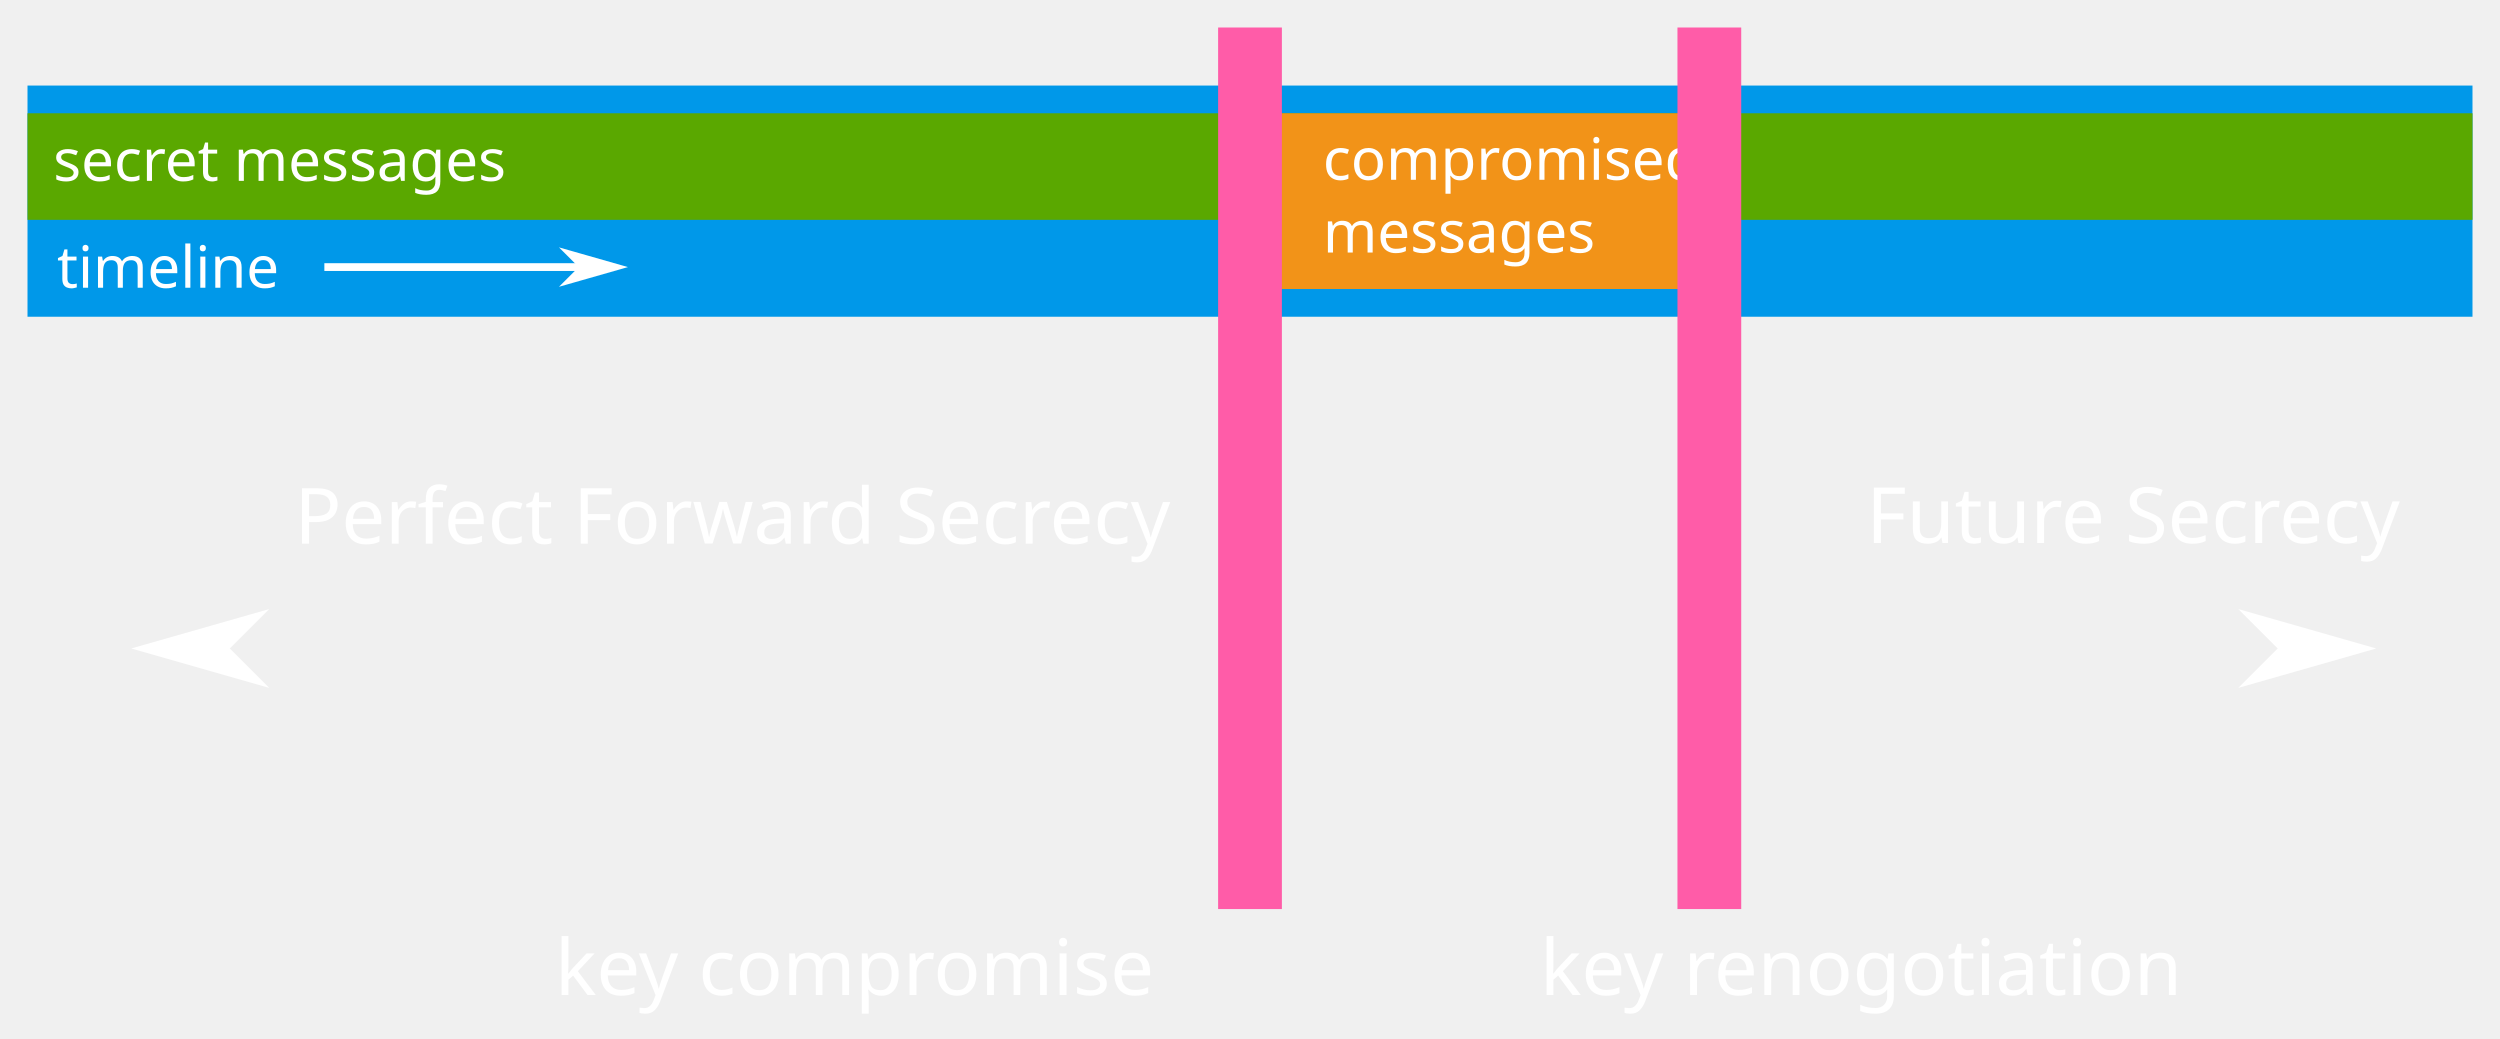
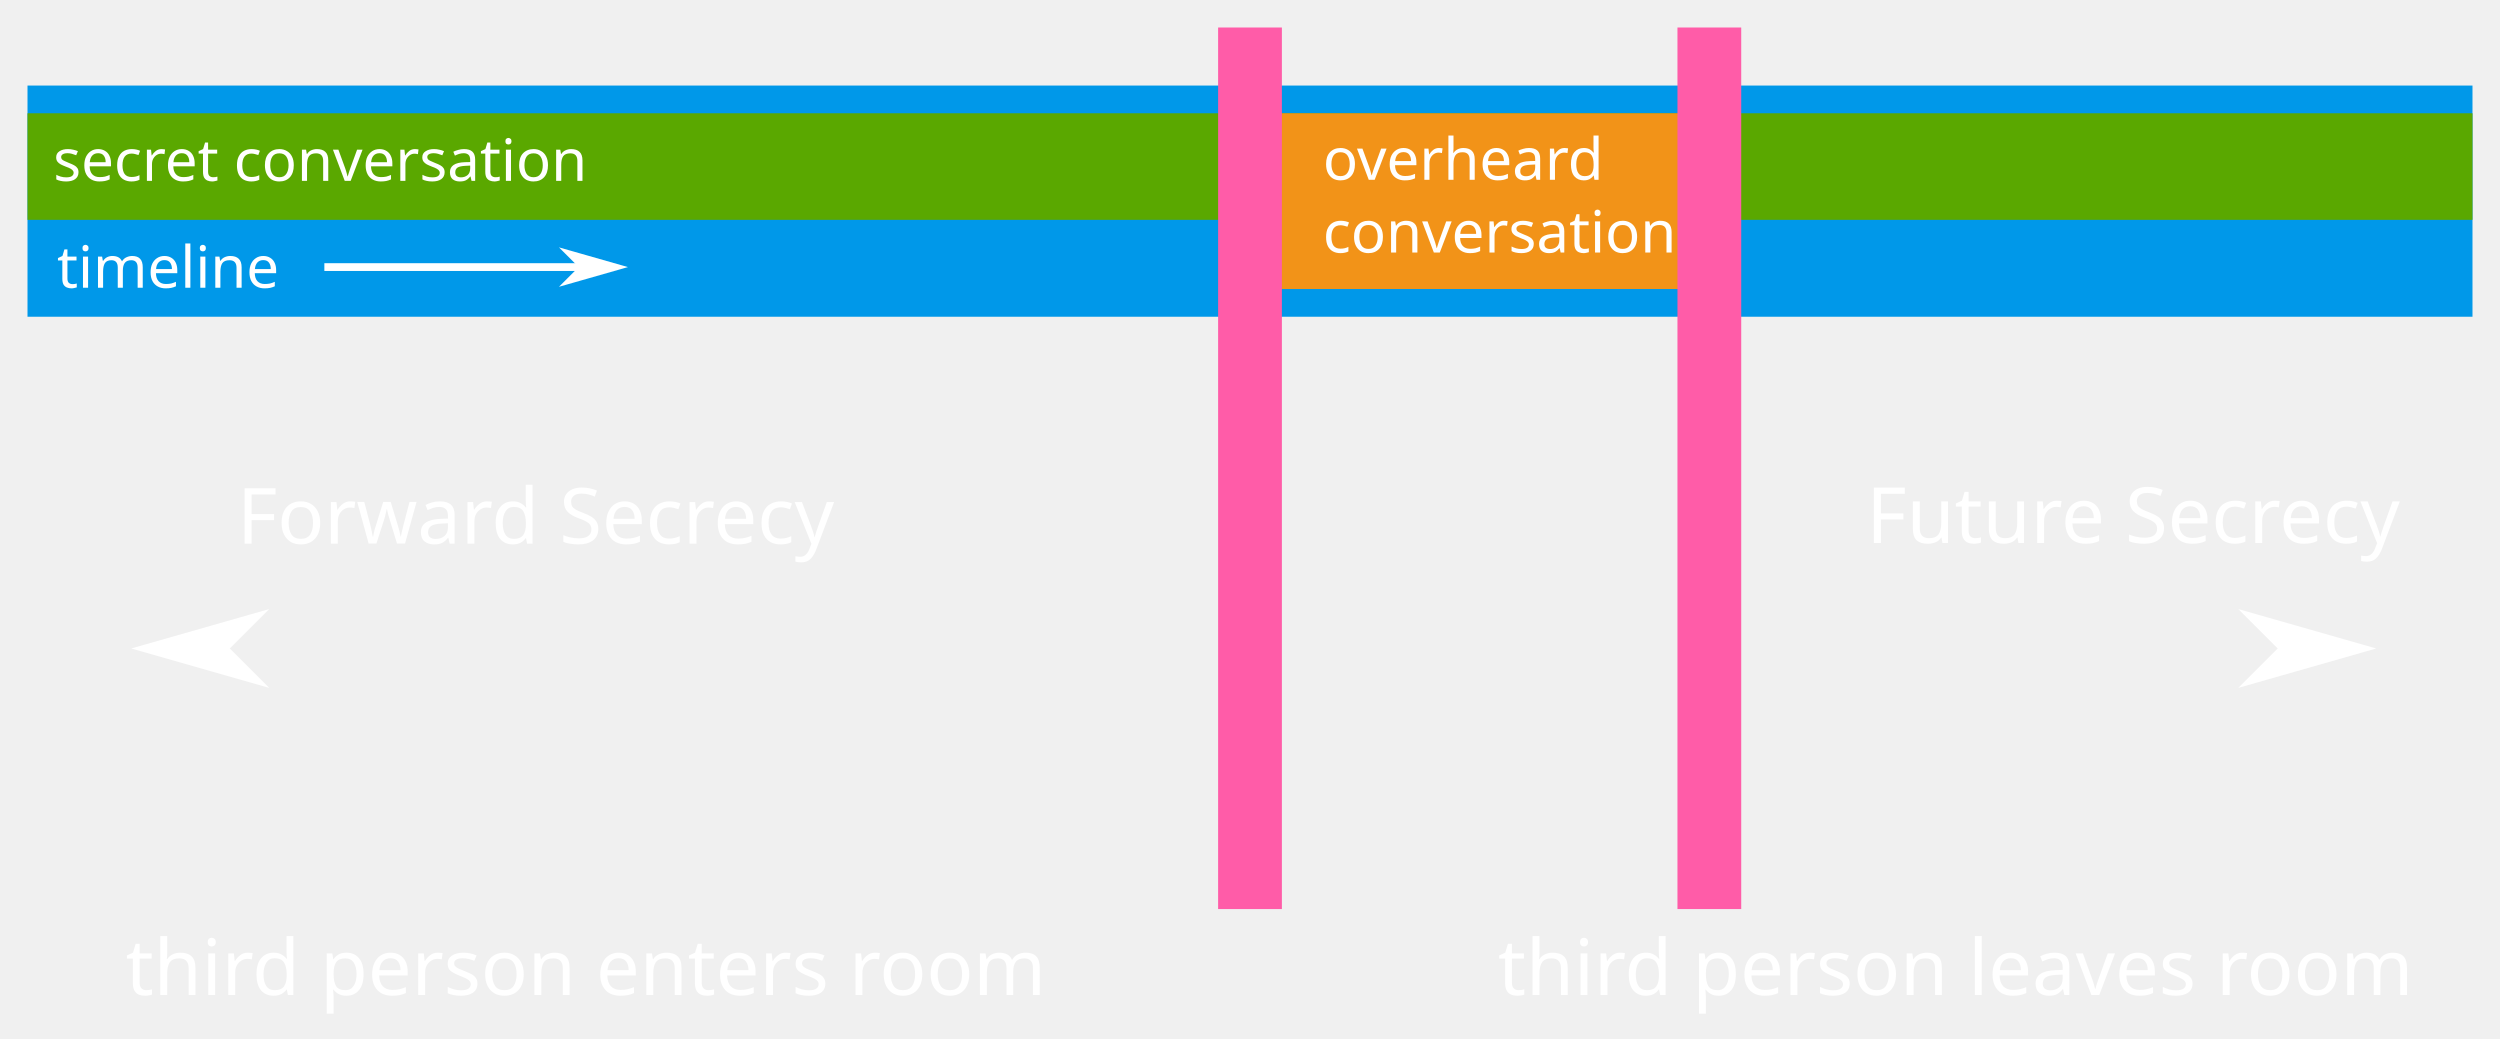
<svg xmlns="http://www.w3.org/2000/svg" xmlns:ns1="http://www.openswatchbook.org/uri/2009/osb" xmlns:xlink="http://www.w3.org/1999/xlink" width="90.896mm" height="37.764mm" viewBox="0 0 322.072 133.81" id="svg2" version="1.1">
  <defs id="defs4">
    <linearGradient id="linearGradient5659">
      <stop style="stop-color:#2da074;stop-opacity:1;" offset="0" id="stop5661" />
    </linearGradient>
    <linearGradient id="linearGradient5653" ns1:paint="solid">
      <stop style="stop-color:#2da074;stop-opacity:1;" offset="0" id="stop5655" />
    </linearGradient>
    <linearGradient id="linearGradient5643" ns1:paint="solid">
      <stop style="stop-color:#ad8254;stop-opacity:1;" offset="0" id="stop5645" />
    </linearGradient>
    <linearGradient id="linearGradient5633" ns1:paint="solid" gradientTransform="translate(303.4632,107.7193)">
      <stop style="stop-color:#ff5ca8;stop-opacity:1;" offset="0" id="stop5635" />
    </linearGradient>
    <linearGradient id="linearGradient4321" ns1:paint="solid">
      <stop style="stop-color:#f97860;stop-opacity:1;" offset="0" id="stop4323" />
    </linearGradient>
    <marker orient="auto" refY="0" refX="0" id="Arrow1Mend" style="overflow:visible">
      <path id="path4413" d="M 0,0 5,-5 -12.5,0 5,5 0,0 Z" style="fill:#ffffff;fill-opacity:1;fill-rule:evenodd;stroke:#ffffff;stroke-width:1pt;stroke-opacity:1" transform="matrix(-0.4,0,0,-0.4,-4,0)" />
    </marker>
    <marker orient="auto" refY="0" refX="0" id="Arrow2Lend" style="overflow:visible">
      <path id="path4425" style="fill:#ffffff;fill-opacity:1;fill-rule:evenodd;stroke:#ffffff;stroke-width:0.625;stroke-linejoin:round;stroke-opacity:1" d="M 8.719,4.034 -2.207,0.016 8.719,-4.002 c -1.745,2.372 -1.735,5.617 -6e-7,8.035 z" transform="matrix(-1.1,0,0,-1.1,-1.1,0)" />
    </marker>
    <marker orient="auto" refY="0" refX="0" id="marker5719" style="overflow:visible">
      <path id="path5721" d="M 0,0 5,-5 -12.5,0 5,5 0,0 Z" style="fill:#ffffff;fill-opacity:1;fill-rule:evenodd;stroke:#ffffff;stroke-width:1pt;stroke-opacity:1" transform="matrix(-0.8,0,0,-0.8,-10,0)" />
    </marker>
    <marker orient="auto" refY="0" refX="0" id="marker5462" style="overflow:visible">
      <path id="path5464" d="M 0,0 5,-5 -12.5,0 5,5 0,0 Z" style="fill:#ffffff;fill-opacity:1;fill-rule:evenodd;stroke:#ffffff;stroke-width:1pt;stroke-opacity:1" transform="matrix(-0.8,0,0,-0.8,-10,0)" />
    </marker>
    <linearGradient id="linearGradient4872" ns1:paint="solid" gradientTransform="matrix(0.5315446,0,0,0.5315446,138.0828,11.30215)">
      <stop style="stop-color:#ffffff;stop-opacity:1;" offset="0" id="stop4874" />
    </linearGradient>
    <marker orient="auto" refY="0" refX="0" id="Arrow1Lend" style="overflow:visible">
      <path id="path4407" d="M 0,0 5,-5 -12.5,0 5,5 0,0 Z" style="fill:#ffffff;fill-opacity:1;fill-rule:evenodd;stroke:#ffffff;stroke-width:1pt;stroke-opacity:1" transform="matrix(-0.8,0,0,-0.8,-10,0)" />
    </marker>
    <linearGradient id="linearGradient4376" gradientTransform="translate(-215.0969,-657.1666)">
      <stop style="stop-color:#ffffff;stop-opacity:1;" offset="0" id="stop4378" />
    </linearGradient>
    <linearGradient id="linearGradient4343" ns1:paint="solid" gradientTransform="matrix(0.827181,0,0,1,58.51633,-16)">
      <stop style="stop-color:#000000;stop-opacity:1;" offset="0" id="stop4345" />
    </linearGradient>
    <linearGradient id="linearGradient4168" ns1:paint="solid" gradientTransform="matrix(8.225297,0,0,1,-3940.29,-14.28571)">
      <stop style="stop-color:#f29318;stop-opacity:1;" offset="0" id="stop4170" />
    </linearGradient>
    <linearGradient id="linearGradient4162" ns1:paint="solid" gradientTransform="matrix(0.00462165,0,0,0.7183384,295.2062,234.9908)">
      <stop style="stop-color:#0098e9;stop-opacity:1;" offset="0" id="stop4164" />
    </linearGradient>
    <linearGradient id="linearGradient4156" ns1:paint="solid" gradientTransform="matrix(1,0,0,0.8859293,-128.2143,2.474007)">
      <stop style="stop-color:#5aa800;stop-opacity:1;" offset="0" id="stop4158" />
    </linearGradient>
    <linearGradient id="Owl_red-3" ns1:paint="solid" gradientTransform="translate(781.0344,183.5714)">
      <stop style="stop-color:#807ac9;stop-opacity:1;" offset="0" id="stop4152" />
    </linearGradient>
    <linearGradient xlink:href="#linearGradient4376" id="linearGradient27312" gradientTransform="scale(2.791712,0.3582032)" x1="45.543" y1="384.065" x2="59.532" y2="384.065" gradientUnits="userSpaceOnUse" />
    <linearGradient xlink:href="#linearGradient4376" id="linearGradient27314" gradientTransform="scale(2.791712,0.3582032)" x1="45.543" y1="384.065" x2="59.532" y2="384.065" gradientUnits="userSpaceOnUse" />
-     <linearGradient xlink:href="#linearGradient4376" id="linearGradient27479" gradientTransform="matrix(2.651361,0,0,0.3771648,-32.20049,0)" x1="80.31" y1="596.933" x2="104.888" y2="596.933" gradientUnits="userSpaceOnUse" />
+     <linearGradient xlink:href="#linearGradient4376" id="linearGradient27479" gradientTransform="matrix(2.651361,0,0,0.3771648,-94.58043,0)" x1="80.31" y1="596.933" x2="104.888" y2="596.933" gradientUnits="userSpaceOnUse" />
    <linearGradient xlink:href="#linearGradient4376" id="linearGradient41801" gradientTransform="matrix(1.482373,0,0,0.1905996,183.9339,87.93815)" x1="97.684" y1="501.822" x2="141.065" y2="501.822" gradientUnits="userSpaceOnUse" />
    <linearGradient xlink:href="#linearGradient4376" id="linearGradient42271" gradientTransform="matrix(2.569039,0,0,0.3892507,56.31603,0)" x1="106.041" y1="428.956" x2="129.702" y2="428.956" gradientUnits="userSpaceOnUse" />
-     <linearGradient xlink:href="#linearGradient4376" id="linearGradient42349" gradientUnits="userSpaceOnUse" gradientTransform="matrix(2.651361,0,0,0.3771648,97.46571,0)" x1="80.31" y1="596.933" x2="104.888" y2="596.933" />
+     <linearGradient xlink:href="#linearGradient4376" id="linearGradient42349" gradientUnits="userSpaceOnUse" gradientTransform="matrix(2.651361,0,0,0.3771648,109.6484,0)" x1="80.31" y1="596.933" x2="104.888" y2="596.933" />
+     <linearGradient xlink:href="#linearGradient4376" id="linearGradient4378" gradientTransform="matrix(3.25896,0,0,0.3068464,1.099374,0)" x1="38.401" y1="543.886" x2="68.97" y2="543.886" gradientUnits="userSpaceOnUse" />
  </defs>
  <g id="layer1" transform="translate(-87.35706,-104.176)">
    <flowRoot xml:space="preserve" id="flowRoot4176" style="font-style:normal;font-weight:normal;font-size:24px;line-height:125%;font-family:Sans;letter-spacing:0px;word-spacing:0px;fill:#000000;fill-opacity:1;stroke:none;stroke-width:0;stroke-linecap:butt;stroke-linejoin:miter;stroke-miterlimit:4;stroke-dasharray:none;stroke-opacity:1">
      <flowRegion id="flowRegion4178">
        <rect id="rect4180" width="117.5" height="26.071" x="211.429" y="230.576" style="stroke-width:0;stroke-miterlimit:4;stroke-dasharray:none" />
      </flowRegion>
      <flowPara id="flowPara4182">Key</flowPara>
    </flowRoot>
-     <text xml:space="preserve" style="font-style:normal;font-weight:normal;font-size:24px;line-height:125%;font-family:Sans;letter-spacing:0px;word-spacing:0px;fill:url(#linearGradient27479);fill-opacity:1;stroke:none;stroke-width:0;stroke-linecap:butt;stroke-linejoin:miter;stroke-miterlimit:4;stroke-dasharray:none;stroke-opacity:1" x="213.046" y="232.362" id="text4184">
-       <tspan x="213.046" y="232.362" id="tspan4192" style="font-style:normal;font-variant:normal;font-weight:500;font-stretch:normal;font-size:10px;font-family:'CMU Sans Serif';-inkscape-font-specification:'CMU Sans Serif Medium';text-align:center;text-anchor:middle;fill:url(#linearGradient27479);stroke-width:0;stroke-miterlimit:4;stroke-dasharray:none">key compromise</tspan>
+     <text xml:space="preserve" style="font-style:normal;font-weight:normal;font-size:24px;line-height:125%;font-family:Sans;letter-spacing:0px;word-spacing:0px;fill:url(#linearGradient27479);fill-opacity:1;stroke:none;stroke-width:0;stroke-linecap:butt;stroke-linejoin:miter;stroke-miterlimit:4;stroke-dasharray:none;stroke-opacity:1" x="253.309" y="232.362" id="text4184">
+       <tspan x="253.309" y="232.362" id="tspan4192" style="font-style:normal;font-variant:normal;font-weight:500;font-stretch:normal;font-size:10px;font-family:'CMU Sans Serif';-inkscape-font-specification:'CMU Sans Serif Medium';text-align:end;text-anchor:end;fill:url(#linearGradient27479);stroke-width:0;stroke-miterlimit:4;stroke-dasharray:none">third person enters room</tspan>
    </text>
-     <text xml:space="preserve" style="font-style:normal;font-weight:normal;font-size:24px;line-height:125%;font-family:Sans;letter-spacing:0px;word-spacing:0px;fill:url(#linearGradient4376);fill-opacity:1;stroke:none;stroke-width:0;stroke-linecap:butt;stroke-linejoin:miter;stroke-miterlimit:4;stroke-dasharray:none;stroke-opacity:1" x="125.295" y="174.219" id="text4208">
-       <tspan id="tspan4210" x="125.295" y="174.219" style="font-style:normal;font-variant:normal;font-weight:500;font-stretch:normal;font-size:10px;font-family:'CMU Sans Serif';-inkscape-font-specification:'CMU Sans Serif Medium';fill:url(#linearGradient4376);stroke-width:0;stroke-miterlimit:4;stroke-dasharray:none">Perfect Forward Secrecy</tspan>
+     <text xml:space="preserve" style="font-style:normal;font-weight:normal;font-size:24px;line-height:125%;font-family:Sans;letter-spacing:0px;word-spacing:0px;fill:url(#linearGradient4378);fill-opacity:1;stroke:none;stroke-width:0;stroke-linecap:butt;stroke-linejoin:miter;stroke-miterlimit:4;stroke-dasharray:none;stroke-opacity:1" x="226.018" y="174.219" id="text4208">
+       <tspan id="tspan4210" x="226.018" y="174.219" style="font-style:normal;font-variant:normal;font-weight:500;font-stretch:normal;font-size:10px;font-family:'CMU Sans Serif';-inkscape-font-specification:'CMU Sans Serif Medium';text-align:end;text-anchor:end;fill:url(#linearGradient4378);stroke-width:0;stroke-miterlimit:4;stroke-dasharray:none">Forward Secrecy</tspan>
    </text>
    <path style="fill:url(#linearGradient4376);fill-rule:evenodd;stroke:url(#linearGradient4872);stroke-width:1px;stroke-linecap:butt;stroke-linejoin:miter;stroke-opacity:1;marker-end:url(#marker5462)" d="m 225.868,187.719 -119.66,0" id="path4926" />
    <rect style="opacity:1;fill:url(#linearGradient4162);fill-opacity:1;stroke:url(#linearGradient4162);stroke-width:0;stroke-miterlimit:4;stroke-dasharray:none;stroke-dashoffset:0;stroke-opacity:1" id="rect4136" width="314.985" height="29.783" x="90.9" y="115.198" />
    <g id="g27470" transform="translate(2,-1.494924)">
      <text id="text4394" y="142.745" x="92.699" style="font-style:normal;font-weight:normal;font-size:24px;line-height:125%;font-family:Sans;letter-spacing:0px;word-spacing:0px;fill:#000000;fill-opacity:1;stroke:none;stroke-width:1px;stroke-linecap:butt;stroke-linejoin:miter;stroke-opacity:1" xml:space="preserve">
        <tspan style="font-style:normal;font-variant:normal;font-weight:500;font-stretch:normal;font-size:7.5px;font-family:'CMU Sans Serif';-inkscape-font-specification:'CMU Sans Serif Medium';fill:url(#linearGradient4376)" y="142.745" x="92.699" id="tspan4396">timeline</tspan>
      </text>
      <path id="path5717" d="m 127.143,140.079 37.143,0" style="fill:url(#linearGradient27312);fill-rule:evenodd;stroke:url(#linearGradient27314);stroke-width:1;stroke-linecap:butt;stroke-linejoin:miter;stroke-miterlimit:4;stroke-dasharray:none;stroke-opacity:1;marker-end:url(#Arrow1Mend)" />
    </g>
-     <text id="text42345" y="232.362" x="342.712" style="font-style:normal;font-weight:normal;font-size:24px;line-height:125%;font-family:Sans;letter-spacing:0px;word-spacing:0px;fill:url(#linearGradient42349);fill-opacity:1;stroke:none;stroke-width:0;stroke-linecap:butt;stroke-linejoin:miter;stroke-miterlimit:4;stroke-dasharray:none;stroke-opacity:1" xml:space="preserve">
-       <tspan style="font-style:normal;font-variant:normal;font-weight:500;font-stretch:normal;font-size:10px;font-family:'CMU Sans Serif';-inkscape-font-specification:'CMU Sans Serif Medium';text-align:center;text-anchor:middle;fill:url(#linearGradient42349);stroke-width:0;stroke-miterlimit:4;stroke-dasharray:none" id="tspan42347" y="232.362" x="342.712">key renogotiation</tspan>
+     <text id="text42345" y="232.362" x="354.894" style="font-style:normal;font-weight:normal;font-size:24px;line-height:125%;font-family:Sans;letter-spacing:0px;word-spacing:0px;fill:url(#linearGradient42349);fill-opacity:1;stroke:none;stroke-width:0;stroke-linecap:butt;stroke-linejoin:miter;stroke-miterlimit:4;stroke-dasharray:none;stroke-opacity:1" xml:space="preserve">
+       <tspan style="font-style:normal;font-variant:normal;font-weight:500;font-stretch:normal;font-size:10px;font-family:'CMU Sans Serif';-inkscape-font-specification:'CMU Sans Serif Medium';text-align:center;text-anchor:middle;fill:url(#linearGradient42349);stroke-width:0;stroke-miterlimit:4;stroke-dasharray:none" id="tspan42347" y="232.362" x="354.894">third person leaves room</tspan>
    </text>
  </g>
  <g id="layer2" style="display:inline" transform="translate(-87.35706,-104.176)">
    <rect y="118.769" x="90.9" height="13.729" width="314.985" id="rect4324" style="opacity:1;fill:url(#linearGradient4156);fill-opacity:1;stroke:url(#linearGradient4162);stroke-width:0;stroke-miterlimit:4;stroke-dasharray:none;stroke-dashoffset:0;stroke-opacity:1" />
    <text xml:space="preserve" style="font-weight:normal;font-size:24px;line-height:125%;font-family:Sans;letter-spacing:0px;word-spacing:0px;fill:#000000;fill-opacity:1;stroke:none;stroke-width:1px;stroke-linecap:butt;stroke-linejoin:miter;stroke-opacity:1" x="94.219" y="127.474" id="text4327">
-       <tspan id="tspan4329" x="94.219" y="127.474" style="font-style:normal;font-variant:normal;font-weight:500;font-stretch:normal;font-size:7.5px;font-family:'CMU Sans Serif';-inkscape-font-specification:'CMU Sans Serif Medium';fill:url(#linearGradient4376)">secret messages</tspan>
+       <tspan id="tspan4329" x="94.219" y="127.474" style="font-style:normal;font-variant:normal;font-weight:500;font-stretch:normal;font-size:7.5px;font-family:'CMU Sans Serif';-inkscape-font-specification:'CMU Sans Serif Medium';fill:url(#linearGradient4376)">secret conversation</tspan>
    </text>
  </g>
  <g id="layer3" transform="translate(-87.35706,-104.176)">
    <rect y="118.769" x="247.329" height="22.64" width="61.414" id="rect4212" style="opacity:1;fill:url(#linearGradient4168);fill-opacity:1;stroke:url(#linearGradient4168);stroke-width:0;stroke-miterlimit:4;stroke-dasharray:none;stroke-dashoffset:0;stroke-opacity:1" />
    <text xml:space="preserve" style="font-style:normal;font-weight:normal;font-size:24px;line-height:125%;font-family:Sans;letter-spacing:0px;word-spacing:0px;fill:#000000;fill-opacity:1;stroke:none;stroke-width:1px;stroke-linecap:butt;stroke-linejoin:miter;stroke-opacity:1" x="257.791" y="127.337" id="text5711">
-       <tspan x="257.791" y="127.337" style="font-style:normal;font-variant:normal;font-weight:500;font-stretch:normal;font-size:7.5px;font-family:'CMU Sans Serif';-inkscape-font-specification:'CMU Sans Serif Medium';fill:url(#linearGradient4376)" id="tspan40687">compromised</tspan>
-       <tspan x="257.791" y="136.712" style="font-style:normal;font-variant:normal;font-weight:500;font-stretch:normal;font-size:7.5px;font-family:'CMU Sans Serif';-inkscape-font-specification:'CMU Sans Serif Medium';fill:url(#linearGradient4376)" id="tspan4328">messages</tspan>
+       <tspan x="257.791" y="127.337" style="font-style:normal;font-variant:normal;font-weight:500;font-stretch:normal;font-size:7.5px;font-family:'CMU Sans Serif';-inkscape-font-specification:'CMU Sans Serif Medium';fill:url(#linearGradient4376)" id="tspan4328">overheard</tspan>
+       <tspan x="257.791" y="136.712" style="font-style:normal;font-variant:normal;font-weight:500;font-stretch:normal;font-size:7.5px;font-family:'CMU Sans Serif';-inkscape-font-specification:'CMU Sans Serif Medium';fill:url(#linearGradient4376)" id="tspan4401">conversation</tspan>
    </text>
  </g>
  <g id="layer4" transform="translate(-87.35706,-104.176)">
    <rect style="opacity:1;fill:url(#linearGradient5633);fill-opacity:1;stroke:url(#Owl_red-3);stroke-width:0;stroke-miterlimit:4;stroke-dasharray:none;stroke-dashoffset:0;stroke-opacity:1" id="rect4140" width="8.214" height="113.571" x="244.286" y="107.719" />
    <rect style="display:inline;opacity:1;fill:url(#linearGradient5633);fill-opacity:1;stroke:url(#Owl_red-3);stroke-width:0;stroke-miterlimit:4;stroke-dasharray:none;stroke-dashoffset:0;stroke-opacity:1" id="rect4140-0" width="8.214" height="113.571" x="303.463" y="107.719" />
    <text xml:space="preserve" style="font-style:normal;font-weight:normal;font-size:24px;line-height:125%;font-family:Sans;letter-spacing:0px;word-spacing:0px;display:inline;fill:url(#linearGradient42271);fill-opacity:1;stroke:none;stroke-width:0;stroke-linecap:butt;stroke-linejoin:miter;stroke-miterlimit:4;stroke-dasharray:none;stroke-opacity:1" x="327.799" y="174.131" id="text4204">
      <tspan id="tspan4206" x="327.799" y="174.131" style="font-style:normal;font-variant:normal;font-weight:500;font-stretch:normal;font-size:10px;font-family:'CMU Sans Serif';-inkscape-font-specification:'CMU Sans Serif Medium';fill:url(#linearGradient42271);stroke-width:0;stroke-miterlimit:4;stroke-dasharray:none">Future Secrecy</tspan>
    </text>
    <path style="display:inline;fill:url(#linearGradient41801);fill-opacity:1;fill-rule:evenodd;stroke:url(#linearGradient4872);stroke-width:1px;stroke-linecap:butt;stroke-linejoin:miter;stroke-opacity:1;marker-end:url(#Arrow1Lend)" d="m 328.739,187.719 62.804,0" id="path4398" />
  </g>
</svg>
